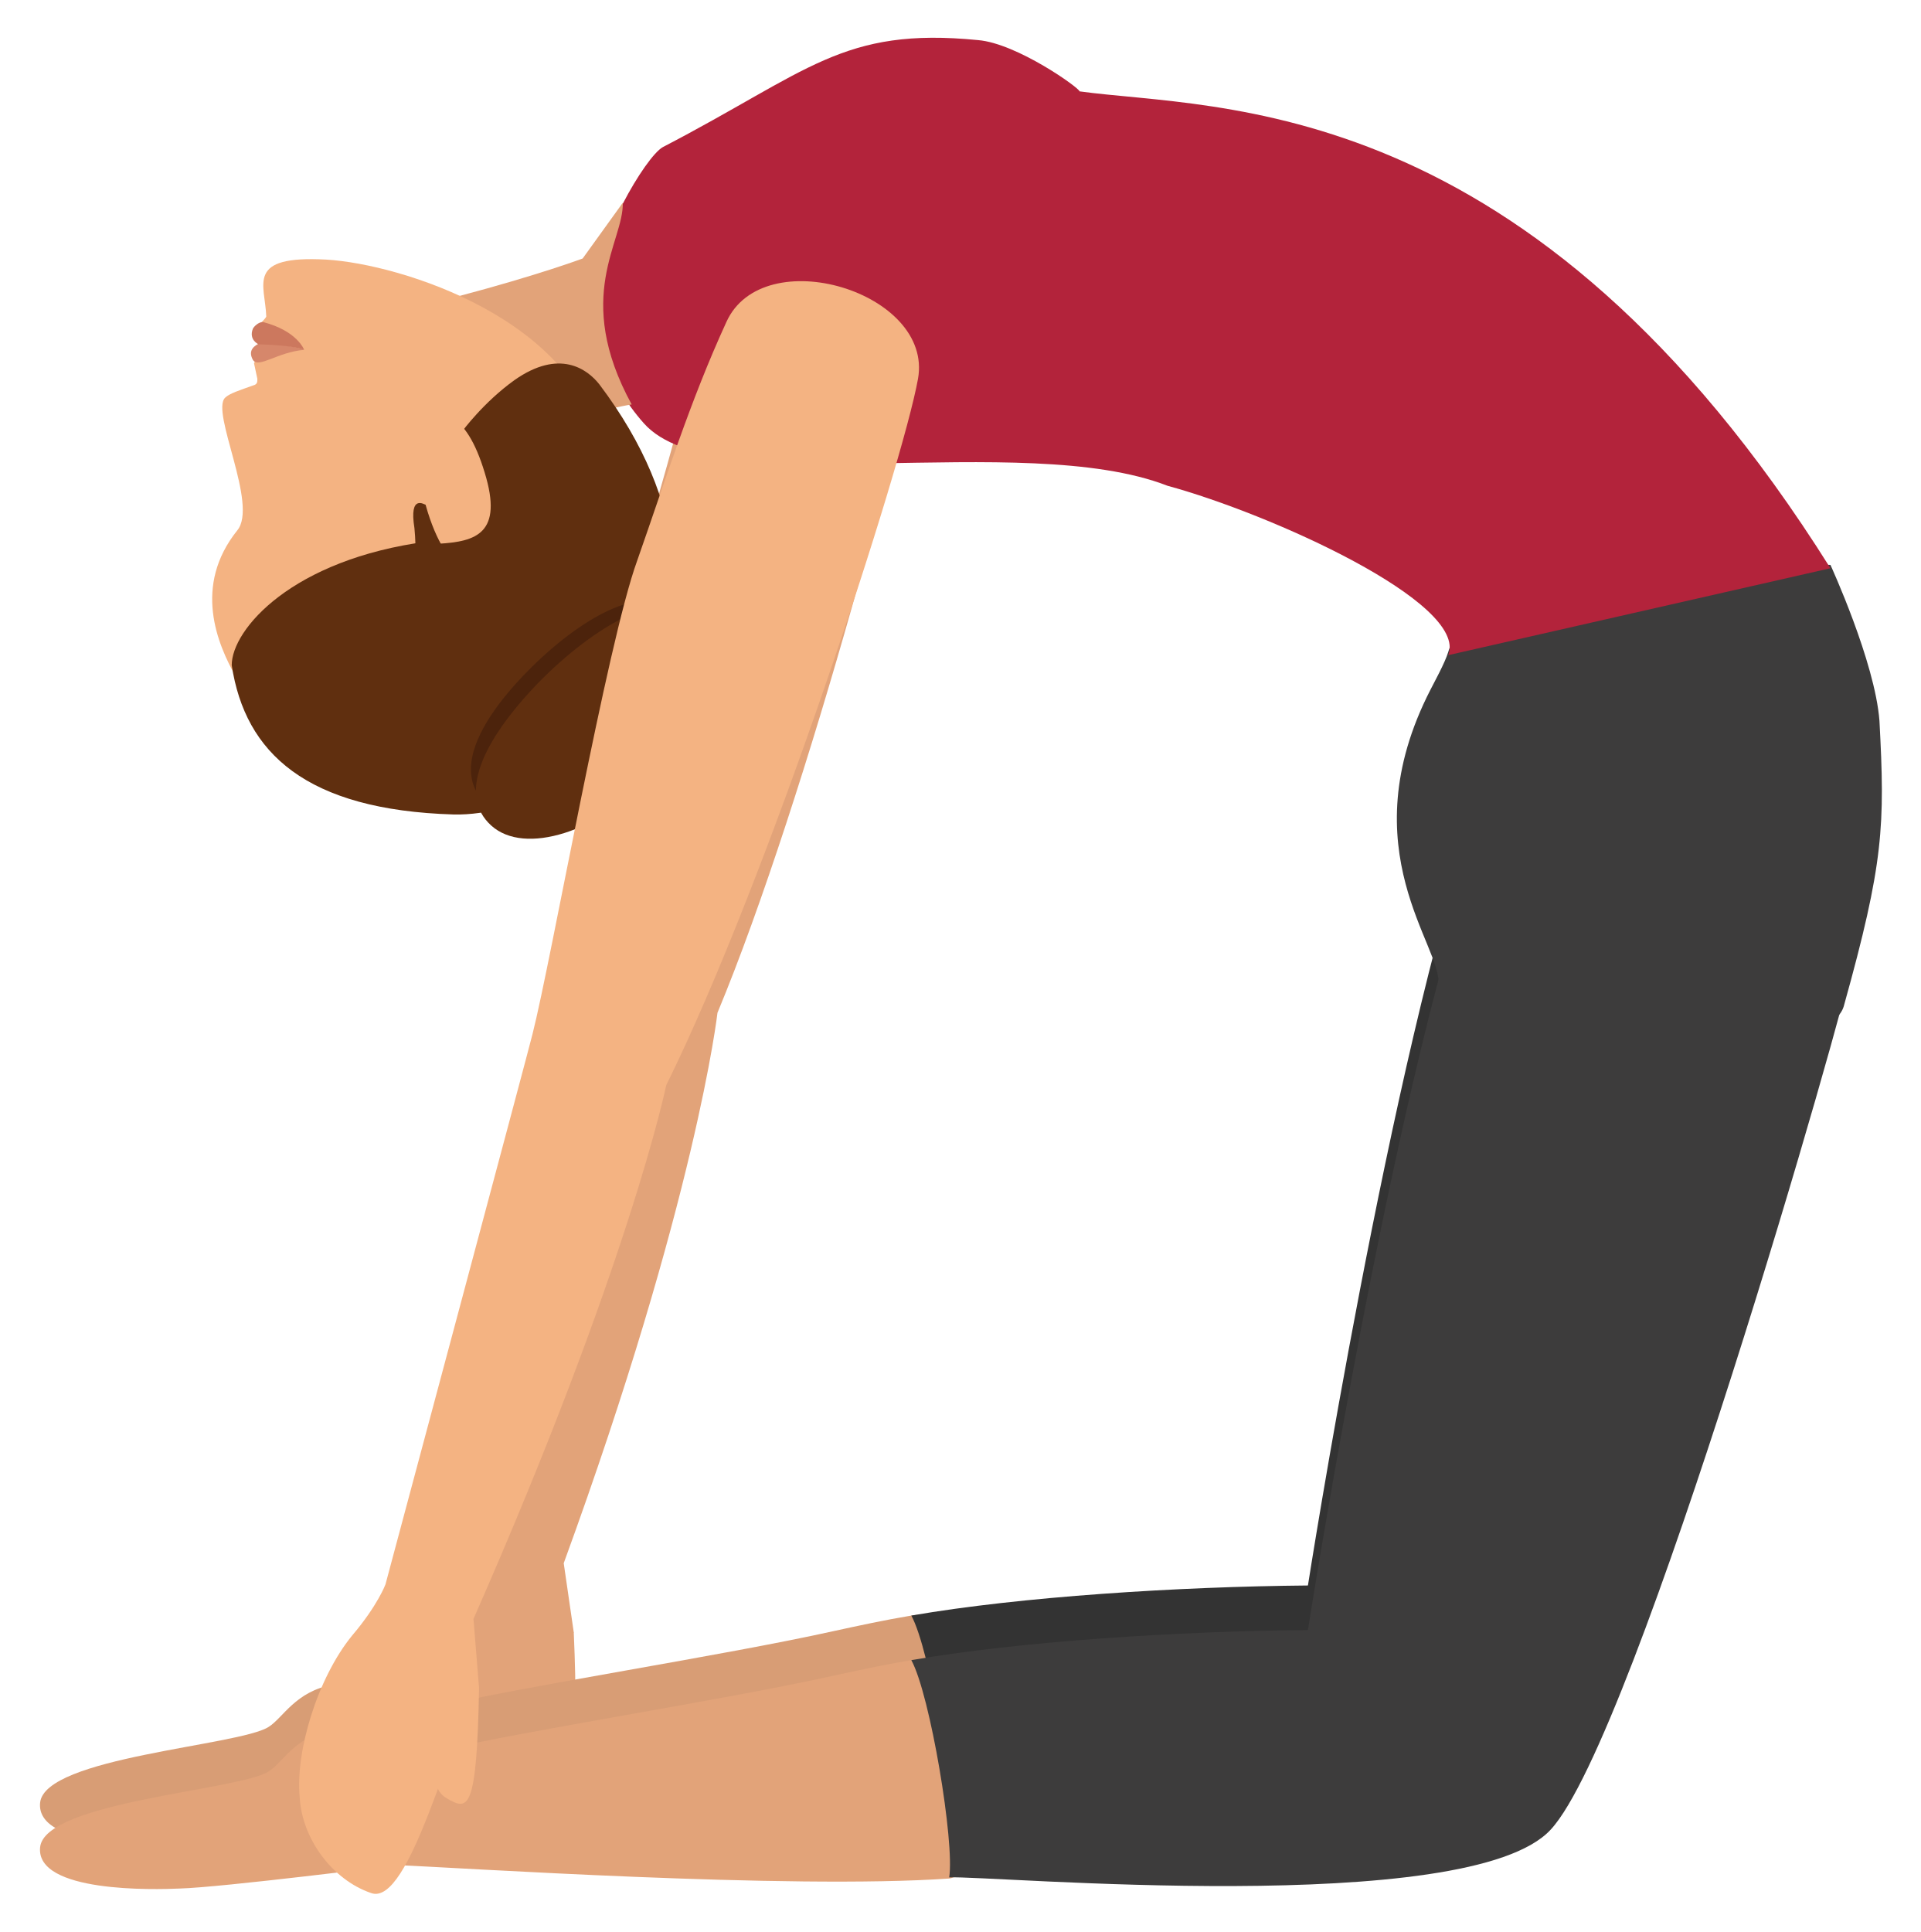
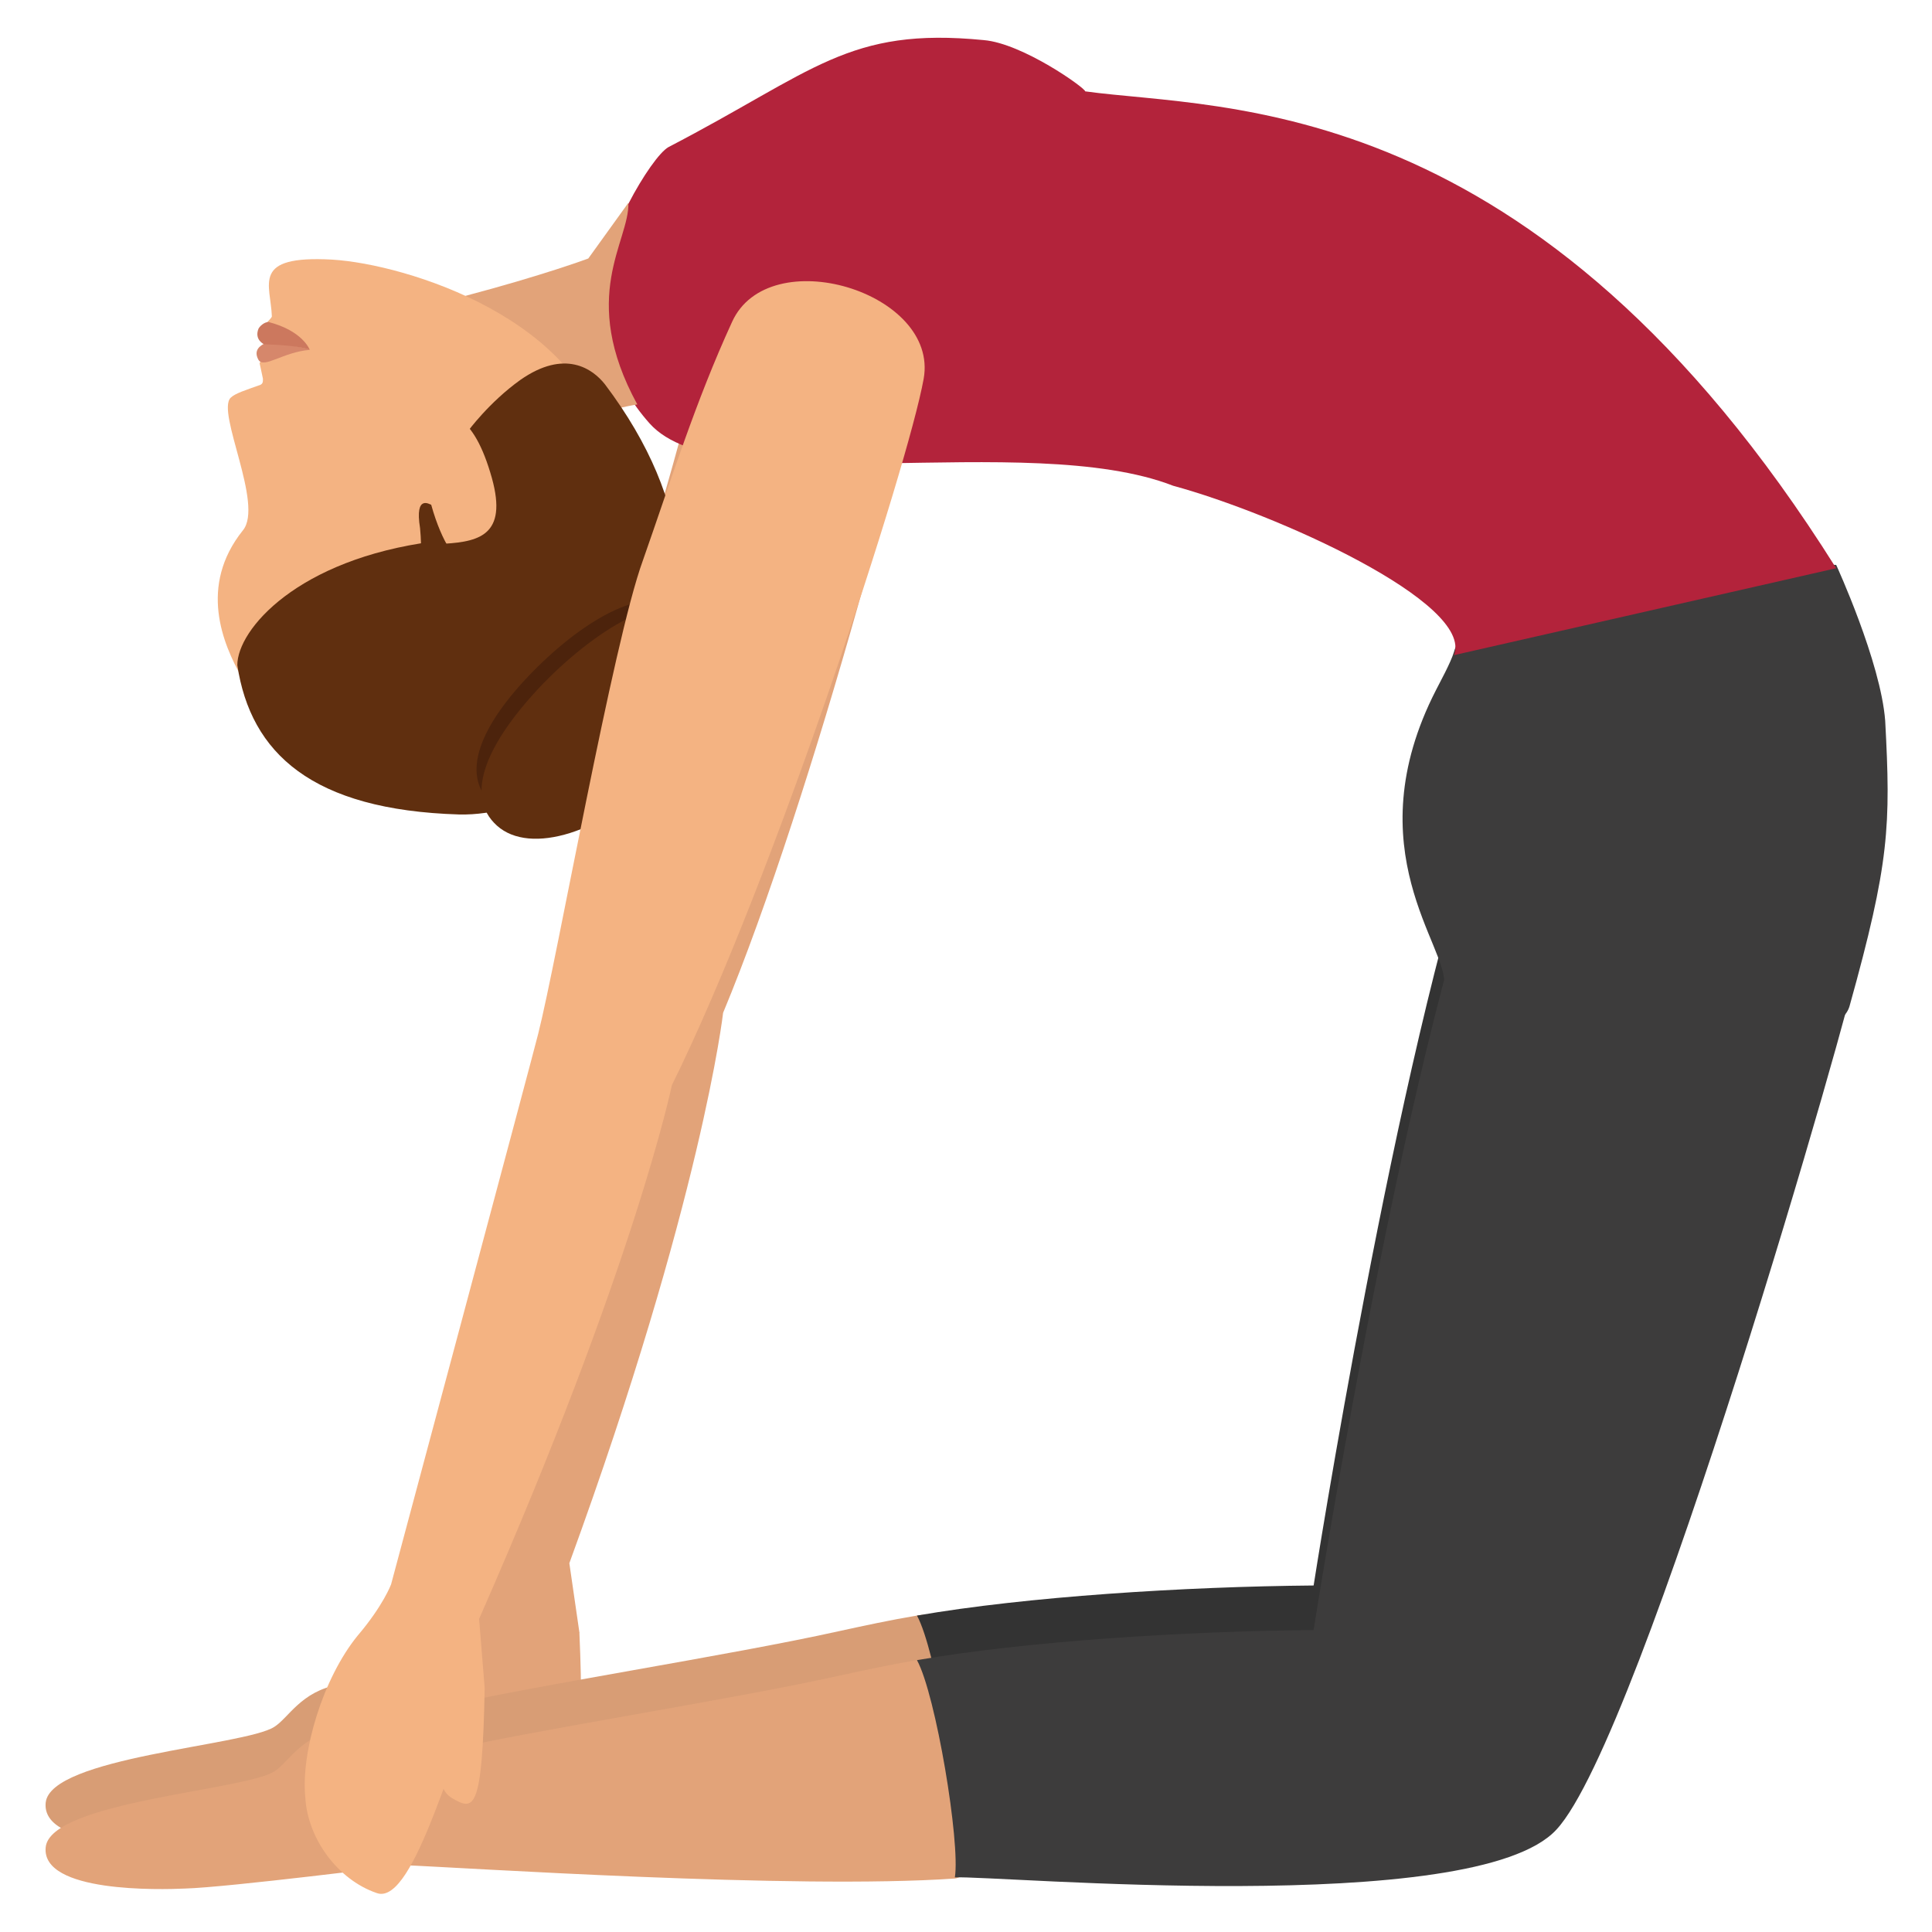
- <svg xmlns="http://www.w3.org/2000/svg" viewBox="161.9 161.4 172.4 173.4">
+ <svg xmlns="http://www.w3.org/2000/svg" viewBox="161.4 161.4 173.4 173.4">
  <path fill="#e2a379" d="M204.9 326.9c3.6 1.1 6.2-14.7 8.5-19l-.9-6.2c11.9-32.6 13.8-49.4 13.8-49.4 8-19.2 17.9-56.4 18.8-64.3 .9-7.9-14.7-11.4-17.5-4s-4.4 14.3-6.6 21.9c-2.2 7.6-5.7 35.8-6.9 42.6-.2 .9-9.7 50.7-9.7 50.7s-.6 1.9-2.7 4.8c-2.8 3.9-4.4 10.7-3.8 14.8C198.4 322.4 201.3 325.9 204.9 326.9z" />
  <path fill="#e2a379" d="M210.5 312.1c0 0-1.8 4.7 .6 5.9 2 1 2.8 1.2 2.3-10.1C213.4 307.9 211.9 307.7 210.5 312.1z" />
  <path fill="#d89d75" d="M165.5 323.2c.4-4.1 17.8-5.1 20.5-6.8 1.3-.8 2.4-3.2 5.8-3.8 4.5-.8 7.6 2.4 9.2 2 8.1-1.9 25.8-4.6 35.7-6.8 2.3-.5 4.6-1 7-1.4 9.8-1.7 7 19.3 3.4 19.6-14.4 1-44.3-1-49.5-1.2 0 0-15.8 2-19.6 2.1C175.8 327 165.1 327.3 165.5 323.2z" />
  <path fill="#333333" d="M279.3 303.7c-11.6 .1-25.8 1-35.6 2.7 1.7 3.1 3.9 16.4 3.4 19.5 3.6-.2 46.7 3.7 54-4.3 7.7-8.3 26.7-74.8 27.1-77.9 1.4-11.5-9.4-31.9-17.4-30.1 0 0-12 7.9-16.4 20.4C286.7 256.3 279.3 303.7 279.3 303.7z" />
  <path fill="#3d3c3c" d="M326.2 212.1c0 0-32-.5-34.3 7.8-.3 1-1.3 2.8-1.6 3.4-7.4 14.4 1.2 23.2 .7 26.5-.5 3.4 34.5 8.5 36.4 1.9 3.6-12.9 3.7-16.2 3.2-25.6C330.2 220.8 326.2 212.1 326.2 212.1z" />
  <path fill="#e2a379" d="M165.5 327.2c.4-4.1 17.8-5.1 20.5-6.8 1.3-.8 2.4-3.2 5.8-3.8 4.5-.8 7.6 2.4 9.2 2 8.1-1.9 25.8-4.6 35.7-6.8 2.3-.5 4.6-1 7-1.4 9.8-1.7 7 19.3 3.4 19.6-14.4 1-44.3-1-49.5-1.2 0 0-15.8 2-19.6 2.1C175.8 331 165.1 331.3 165.5 327.2z" />
  <path fill="#3d3c3c" d="M279.3 307.7c-11.6 .1-25.8 1-35.6 2.7 1.7 3.1 3.9 16.4 3.4 19.5 3.6-.2 46.7 3.7 54-4.3 7.7-8.3 26.7-74.8 27.1-77.9 1.4-11.5-9.4-31.9-17.4-30.1 0 0-12 7.9-16.4 20.4C286.7 260.3 279.3 307.7 279.3 307.7z" />
  <path fill="#b3233b" d="M249.7 165c-12.2-1.2-15.2 2.8-28.3 9.6-1.6 .9-6 8.5-6 12.5-.1 4.4 1 8.6 4.3 12.3 6.4 7.2 33.9 .5 47 5.6 9.2 2.5 27 10.5 25.2 15.2l34.3-7.8c-27-43-55.1-41.1-67.4-42.8C258.8 169.3 253.2 165.3 249.7 165z" />
  <path fill="#e2a379" d="M214.2 184.6c0 0-4 1.5-11.2 3.4l.6 16.6c6.2-5.6 15-6.9 15-6.9-5.3-9.7-.7-14.6-.8-18.1L214.2 184.6z" />
  <path fill="#f4b382" d="M183.2 209c-4 5-1.8 10.2-.1 13.2 5.2 9.3 11.1 10.4 18.8 10.6 10.2 .3 14.8-26.4 14-30.9-2-11.8-18-16.8-24.7-17.2-7.3-.4-5.5 2.2-5.4 5.1 0 .1-.4 .5-.4 .5-.1 1 0 2.4-.7 3.7 0 0 .2 .9 .3 1.4 0 .3 0 .5-.4 .6-1.1 .4-2.1 .7-2.5 1.1C180.8 198.4 185.1 206.7 183.2 209z" />
  <path fill="#d6876b" d="M189.2 192.8c0 0-.7-.4-4-.6-.4 .2-1.1 .6-.6 1.5C185.1 194.5 186.8 193 189.2 192.8z" />
  <path fill="#cc785e" d="M189.2 192.8c0 0-.6-1.7-3.7-2.5-.4 0-.8 .4-.9 .6-.4 1 .5 1.4 .5 1.4C188.5 192.4 189.2 192.8 189.2 192.8z" />
  <path fill="#602f0f" d="M202.6 234.5c12.4 .3 29.4-17 13.1-38.6-1.1-1.4-3.6-3.2-7.6-.4-2.8 2-4.7 4.6-4.7 4.6-.6 .8-1.2 1.7-1.8 2.6-.7 1-.1 7.2-1.3 7.3-12.2 1.6-17.6 7.9-17.6 11.1C183.9 229 189.4 234.1 202.6 234.5z" />
  <path fill="#f4b382" d="M205.4 203.8c-1.7-5.6-4-5.9-7.3-5.7l1.6 8.6 1.6 3.5C204.6 210 207.1 209.3 205.4 203.8z" />
  <path fill="#4c230c" d="M222.5 216.2c2.8 2.6 1.3 8.5-3.4 13.3s-10.8 6.6-13.6 4-1-7 3.7-11.8C213.9 216.9 219.7 213.6 222.5 216.2z" />
  <path fill="#602f0f" d="M199.1 208.8c.1 1 .1 1.9 .1 2.6-.1 1-.2 1.7-.2 1.7l3.6-1.2c0-.5 0-1.1 .1-1.6 0 0-.4 .1-1.1 .3h.1c-.5-.8-1.1-2.1-1.6-3.9C200 206.7 198.6 205.7 199.1 208.8z" />
  <path fill="#602f0f" d="M224.6 216.6c3 2.7 1.2 9.1-3.9 14.3-5.1 5.2-11.7 7.3-14.7 4.6s-.9-7.5 4.2-12.8C215.3 217.5 221.6 213.9 224.6 216.6z" />
  <path fill="#4c230c" d="M222.2 227.5c.3 .3-.7 1.8-2.2 3.4-1.6 1.6-3.1 2.7-3.4 2.4-.3-.3 .6-1.5 2.1-3.1C220.3 228.6 221.9 227.2 222.2 227.5z" />
  <path fill="#f4b382" d="M195.2 331.3c3.5 1.3 7.1-14.3 9.7-18.4l-.5-6.2c14-31.8 17.3-47.9 17.3-47.9 9.2-18.6 21.2-55.6 22.6-63.4 1.4-7.8-13.9-12.4-17.2-5.1-3.3 7.2-5.4 14-8 21.4-2.7 7.4-7.7 35.8-9.4 42.5-.2 .9-13.2 49.4-13.2 49.4s-.7 1.9-3 4.6c-3.1 3.8-5.1 10.4-4.7 14.5C189 326.4 191.7 330.1 195.2 331.3z" />
  <path fill="#f4b382" d="M201.8 316.9c0 0-2.1 4.6 .2 5.9 1.9 1.1 2.7 1.3 2.9-9.9C204.9 312.9 203.4 312.6 201.8 316.9z" />
</svg>
